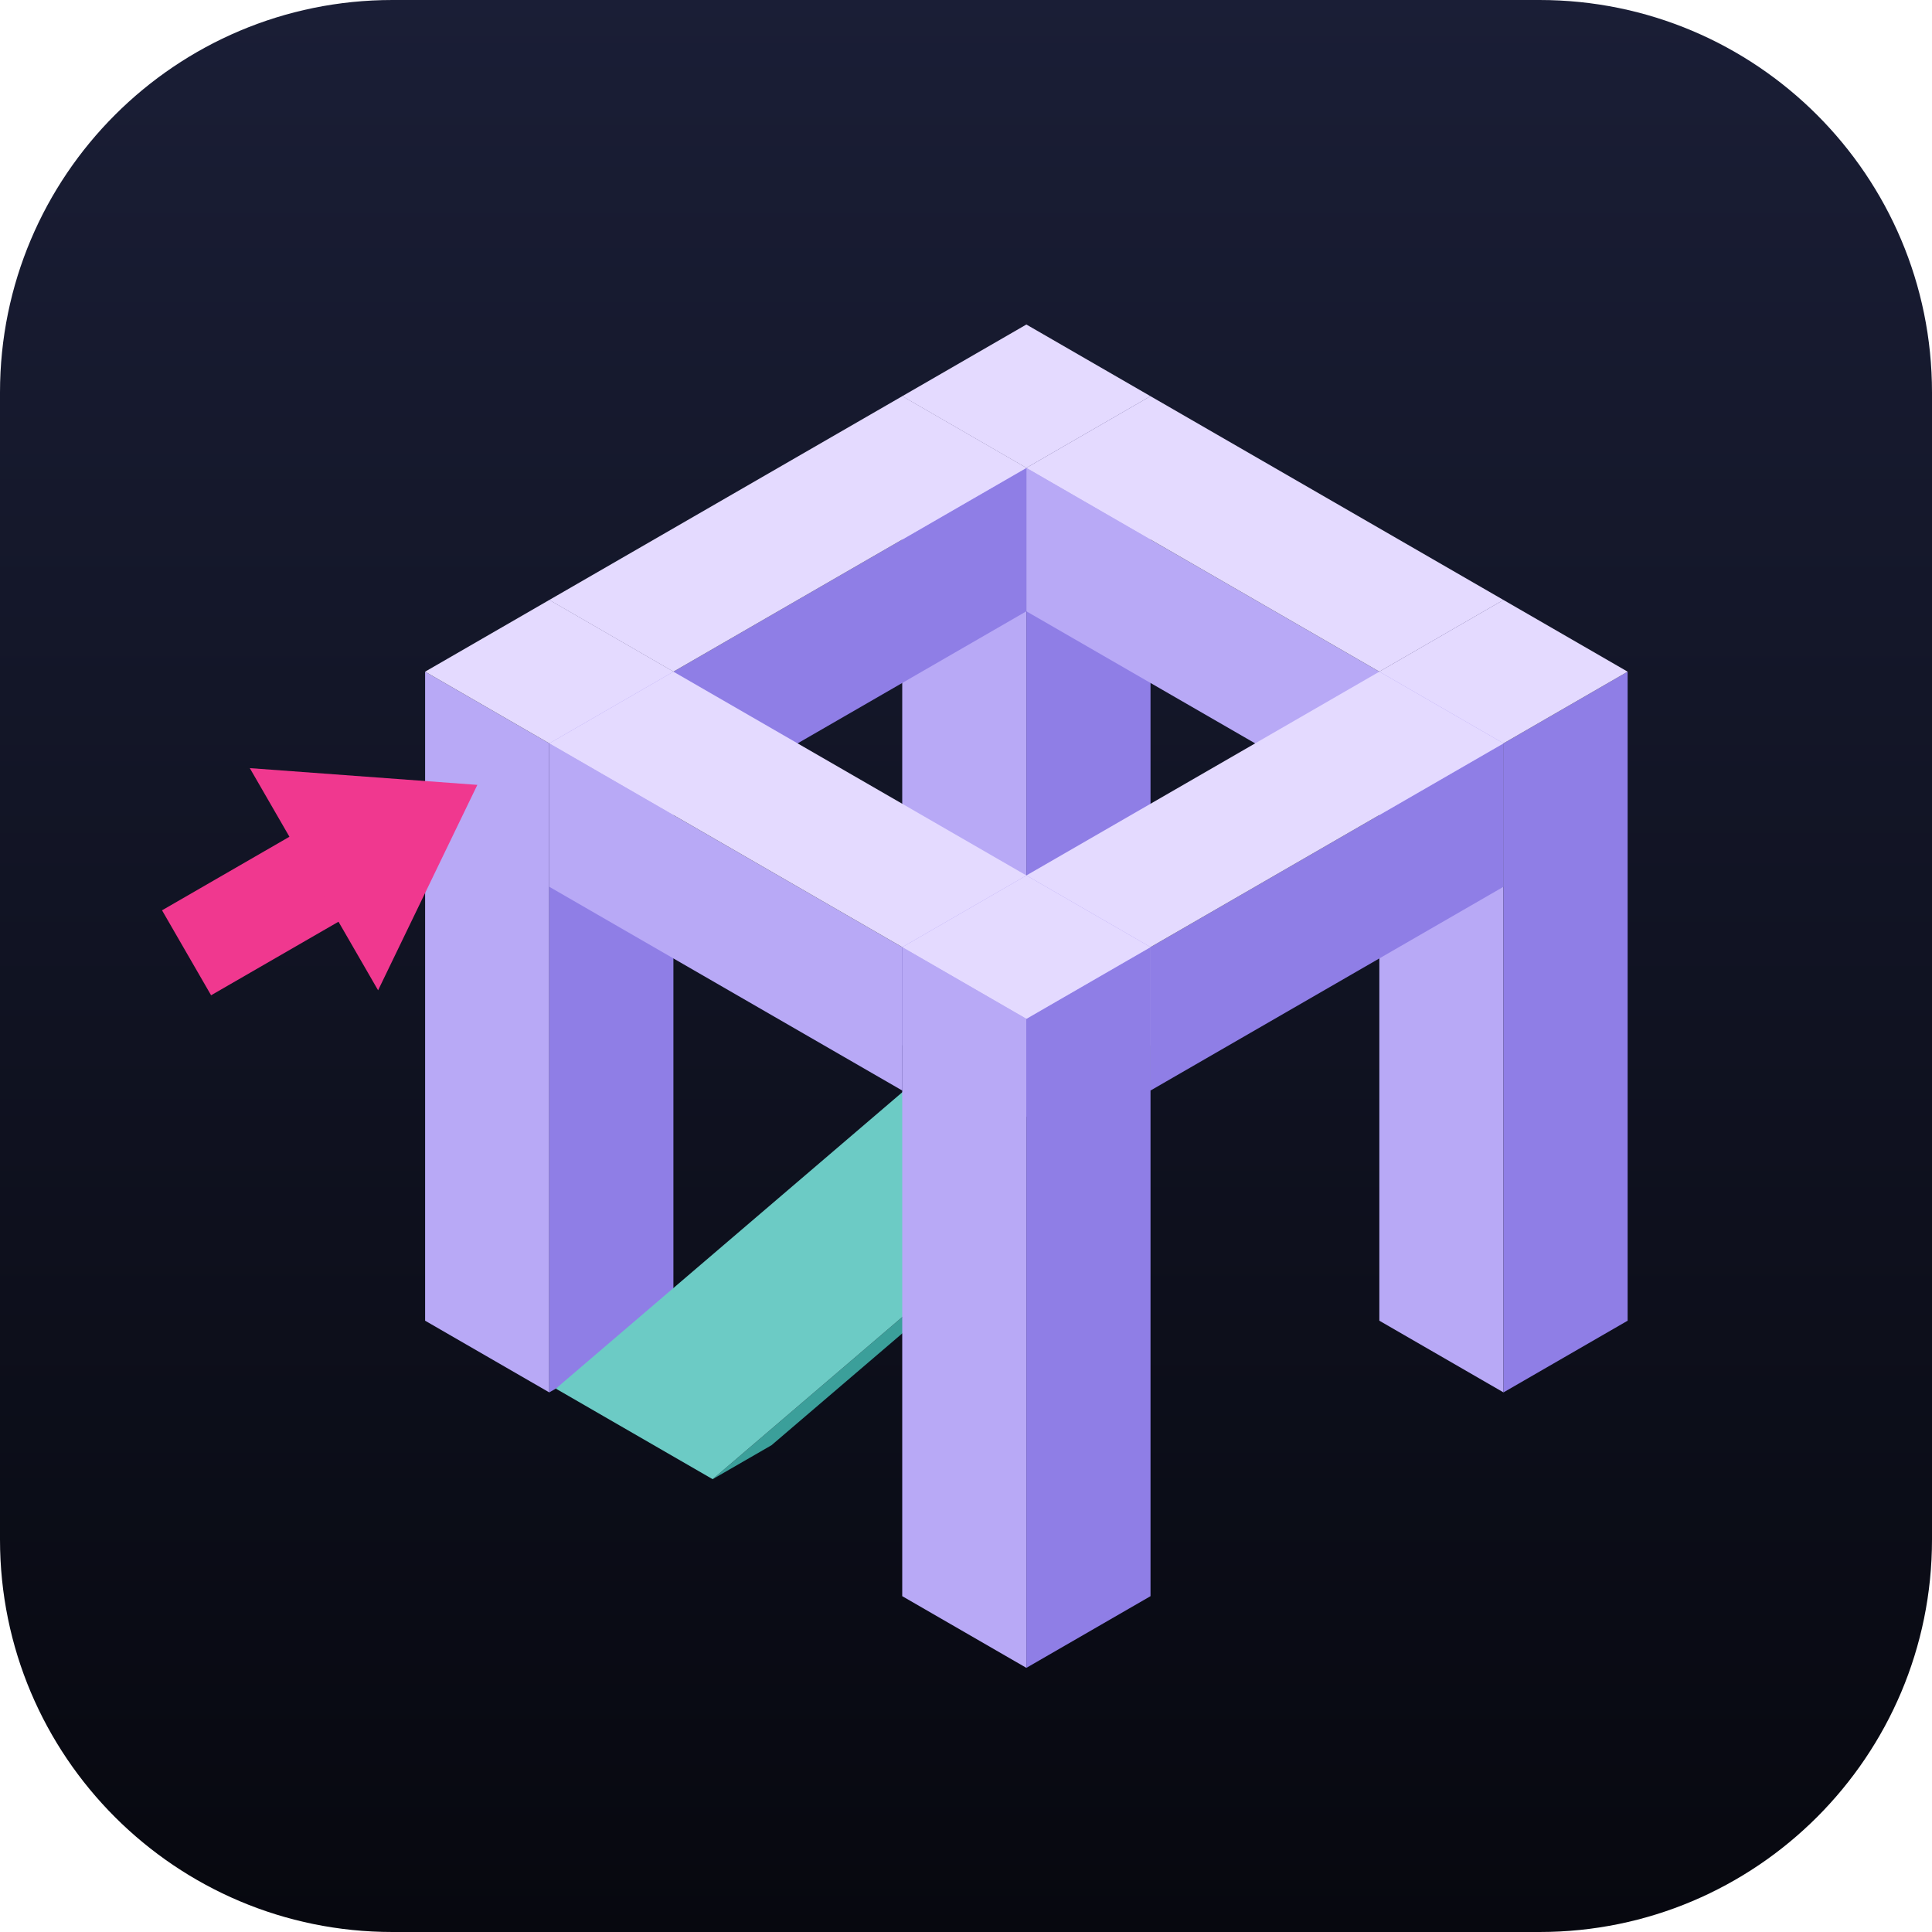
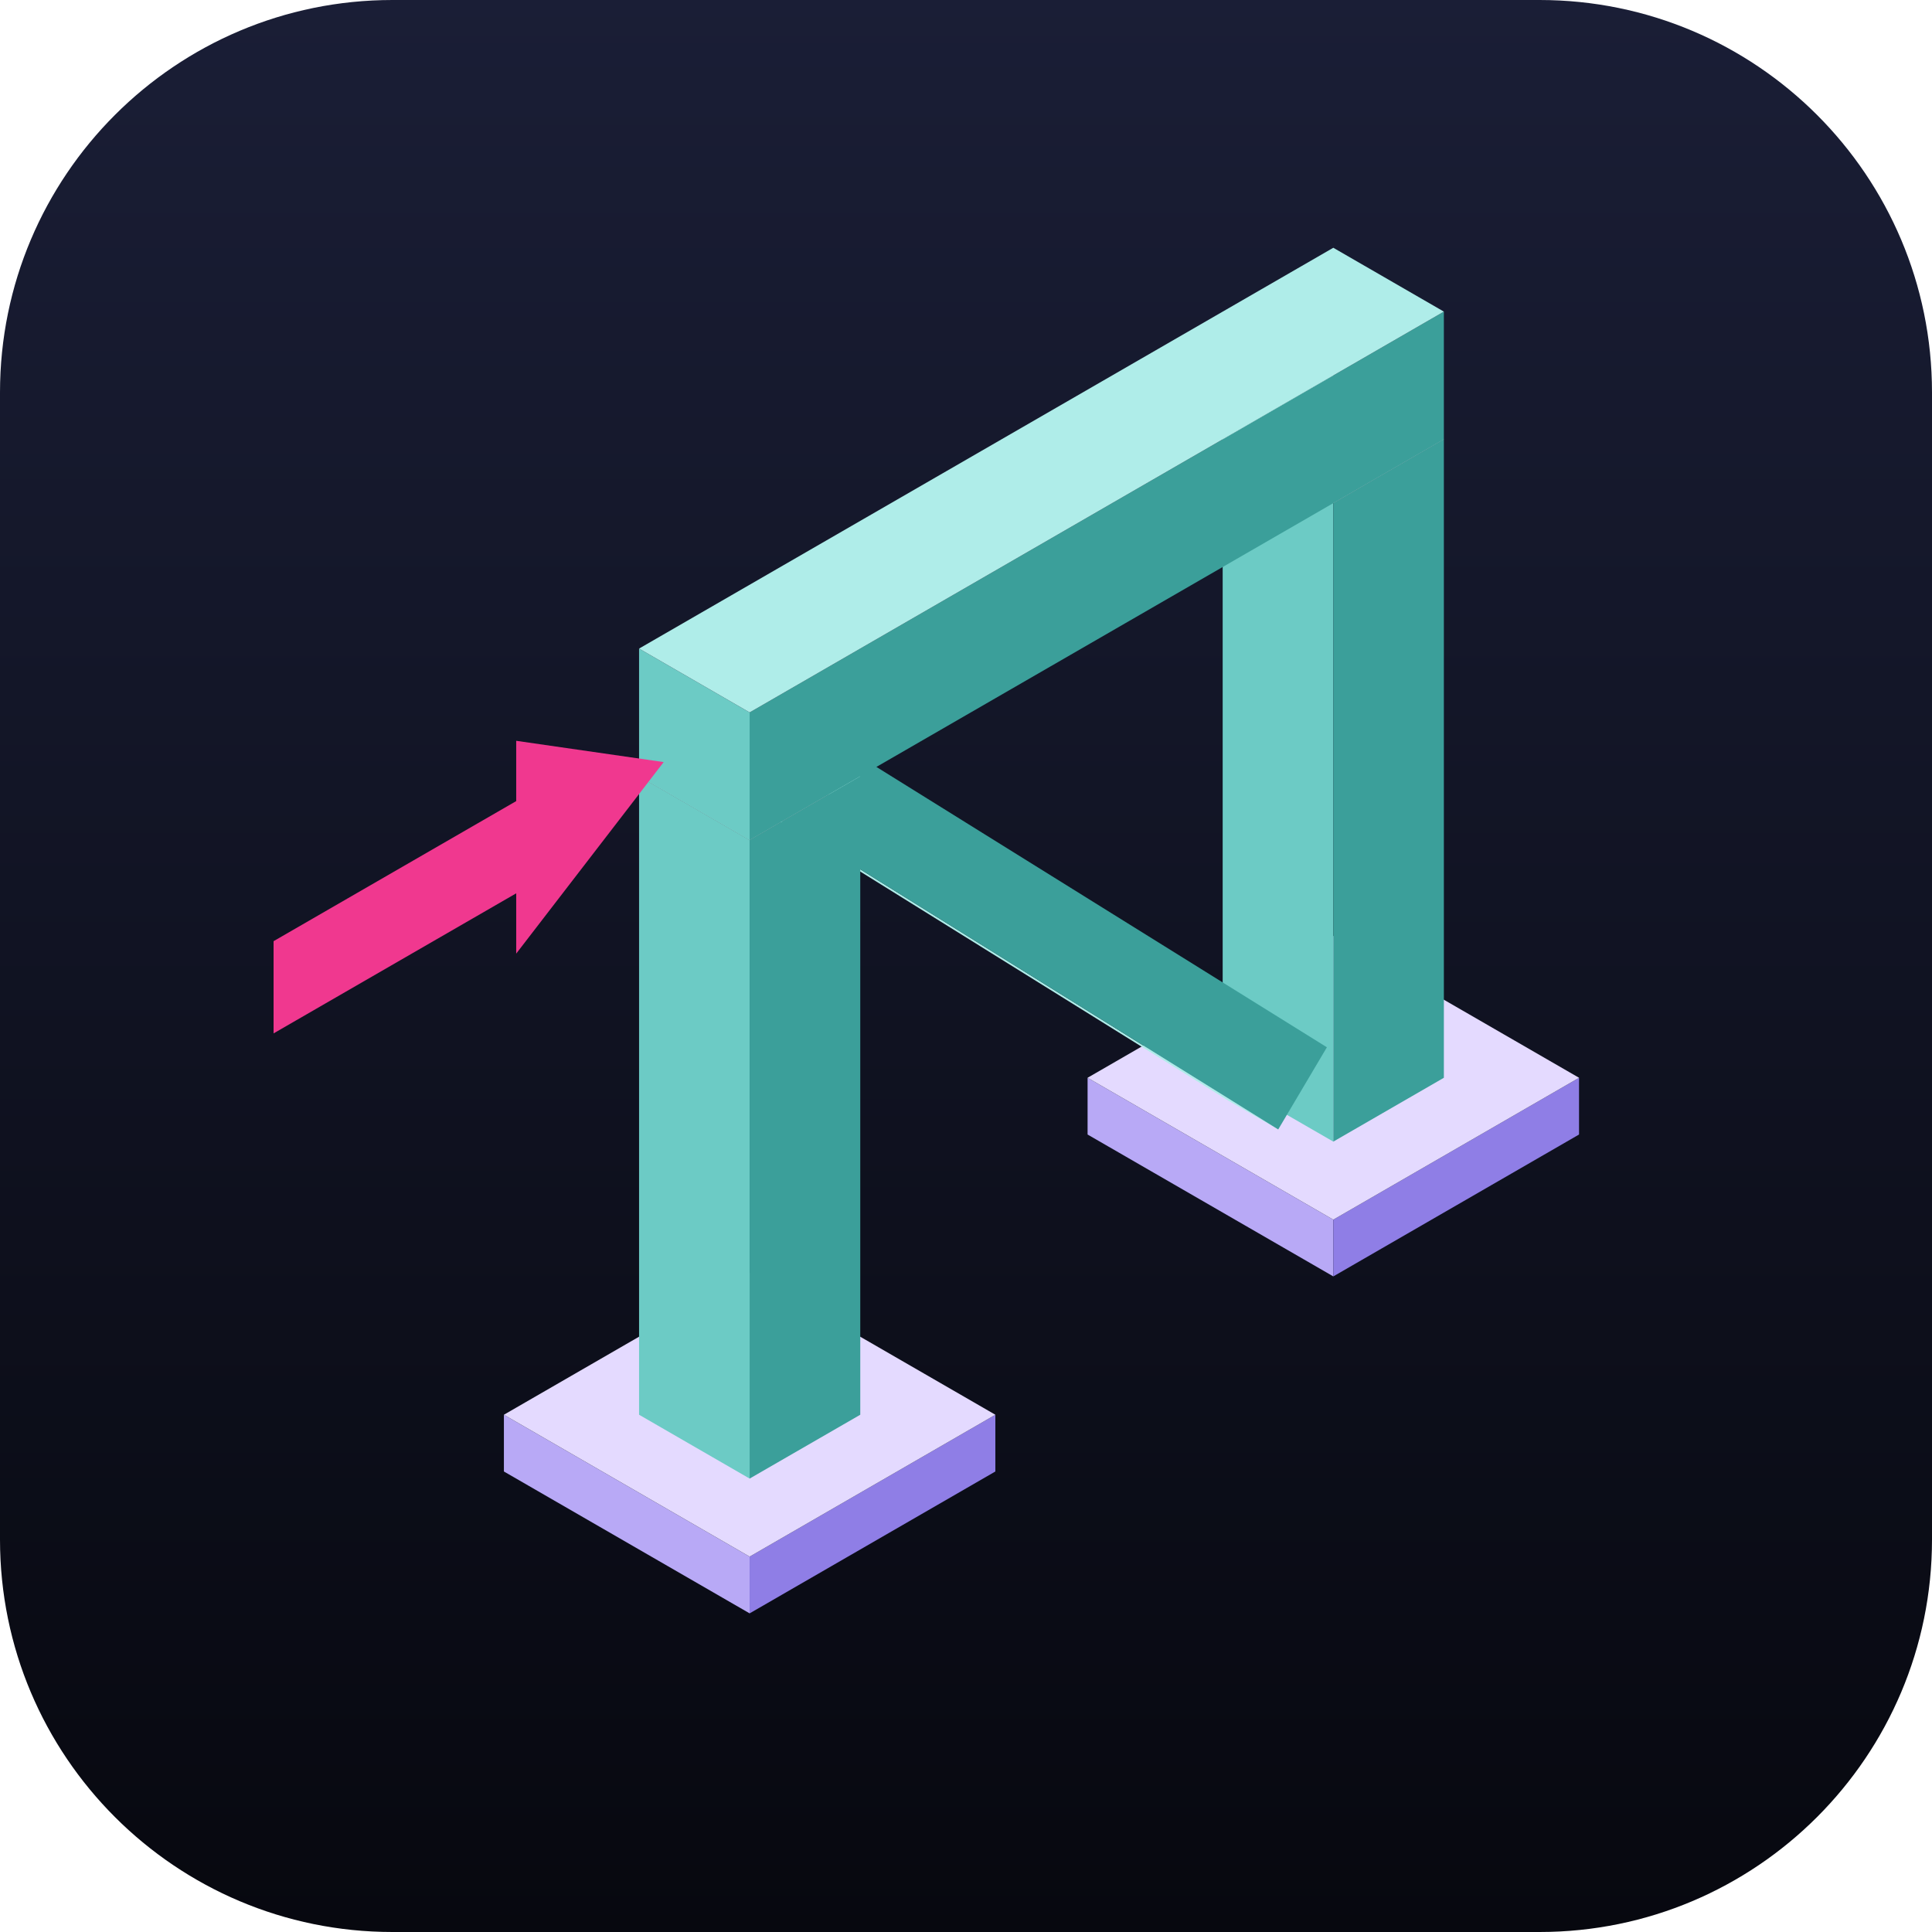
- <svg xmlns="http://www.w3.org/2000/svg" viewBox="0 0 256 256" width="256" height="256">
+ <svg xmlns="http://www.w3.org/2000/svg" viewBox="0 0 256 256" width="256" height="256" role="img" aria-label="StruTrix Studio">
  <defs>
    <linearGradient id="plate" x1="0" y1="0" x2="0" y2="1">
      <stop offset="0" stop-color="#1A1E36" />
      <stop offset="1" stop-color="#07080F" />
    </linearGradient>
    <clipPath id="plateClip">
      <rect width="256" height="256" rx="52" ry="52" />
    </clipPath>
  </defs>
  <rect width="256" height="256" rx="52" ry="52" fill="url(#plate)" />
-   <polygon points="119.55,138.5 136,148 136,62 119.55,52.5" fill="#B8A9F6" />
-   <polygon points="152.45,138.5 136,148 136,62 152.45,52.5" fill="#8F7EE6" />
-   <polygon points="136,43 152.45,52.5 136,62 119.55,52.5" fill="#E4DAFF" />
-   <polygon points="136,81 182.77,108 182.77,89 136,62" fill="#B8A9F6" />
-   <polygon points="199.22,98.5 182.77,108 182.77,89 199.22,79.5" fill="#8F7EE6" />
-   <polygon points="152.45,52.5 199.22,79.5 182.77,89 136,62" fill="#E4DAFF" />
-   <polygon points="72.78,98.5 89.23,108 89.23,89 72.78,79.5" fill="#B8A9F6" />
-   <polygon points="136,81 89.23,108 89.23,89 136,62" fill="#8F7EE6" />
-   <polygon points="119.55,52.5 136,62 89.23,89 72.78,79.5" fill="#E4DAFF" />
-   <polygon points="182.77,175 199.22,184.5 199.22,98.5 182.77,89" fill="#B8A9F6" />
-   <polygon points="215.67,175 199.22,184.5 199.22,98.5 215.67,89" fill="#8F7EE6" />
-   <polygon points="199.22,79.5 215.67,89 199.22,98.5 182.77,89" fill="#E4DAFF" />
-   <polygon points="56.33,175 72.78,184.5 72.78,98.5 56.33,89" fill="#B8A9F6" />
-   <polygon points="89.23,175 72.78,184.5 72.78,98.5 89.23,89" fill="#8F7EE6" />
-   <polygon points="72.78,79.5 89.23,89 72.78,98.5 56.33,89" fill="#E4DAFF" />
-   <polygon points="94.43,196 120.41,173.78 128.21,169.28 102.23,191.5" fill="#3B9F9A" />
-   <polygon points="73.65,184 94.43,196 120.41,173.78 120.41,144" fill="#6CCBC5" />
-   <polygon points="72.78,117.5 119.55,144.5 119.55,125.5 72.78,98.5" fill="#B8A9F6" />
-   <polygon points="136,135 119.55,144.5 119.55,125.5 136,116" fill="#8F7EE6" />
-   <polygon points="89.23,89 136,116 119.55,125.5 72.78,98.5" fill="#E4DAFF" />
-   <polygon points="136,135 152.45,144.5 152.45,125.5 136,116" fill="#B8A9F6" />
-   <polygon points="199.22,117.5 152.45,144.5 152.45,125.5 199.22,98.5" fill="#8F7EE6" />
-   <polygon points="182.77,89 199.22,98.5 152.45,125.5 136,116" fill="#E4DAFF" />
-   <polygon points="119.55,211.5 136,221 136,135 119.55,125.5" fill="#B8A9F6" />
-   <polygon points="152.45,211.5 136,221 136,135 152.45,125.5" fill="#8F7EE6" />
-   <polygon points="136,116 152.45,125.5 136,135 119.55,125.5" fill="#E4DAFF" />
-   <line x1="24.72" y1="126.25" x2="42.04" y2="116.25" stroke="#F0388F" stroke-width="13" />
-   <polygon points="63.25,104 50.1,131.22 33.1,101.78" fill="#F0388F" />
+   <path d="M144.11,142.81 L176.67,161.61 L176.67,169.13 L144.11,150.33 Z" fill="#B8A9F6" />
+   <path d="M209.23,142.81 L176.67,161.61 L176.67,169.13 L209.23,150.33 Z" fill="#8F7EE6" />
+   <path d="M176.67,124.01 L209.23,142.81 L176.67,161.61 L144.11,142.81 Z" fill="#E4DAFF" />
+   <path d="M162.01,58.21 L176.67,66.67 L176.67,151.27 L162.01,142.81 Z" fill="#6CCBC5" />
+   <path d="M191.32,58.21 L176.67,66.67 L176.67,151.27 L191.32,142.81 Z" fill="#3B9F9A" />
+   <path d="M176.67,49.75 L191.32,58.21 L176.67,66.67 L162.01,58.21 Z" fill="#AFEDE9" />
+   <path d="M162.86,145.9 L100.18,106.89 L106.69,110.65 L169.37,149.66 Z" fill="#AFEDE9" />
+   <path d="M175.82,138.77 L113.14,99.76 L106.69,110.65 L169.37,149.66 Z" fill="#3B9F9A" />
+   <path d="M66.77,187.46 L99.33,206.26 L99.33,213.78 L66.77,194.98 Z" fill="#B8A9F6" />
+   <path d="M131.89,187.46 L99.33,206.26 L99.33,213.78 L131.89,194.98 Z" fill="#8F7EE6" />
+   <path d="M99.33,168.66 L131.89,187.46 L99.33,206.26 L66.77,187.46 Z" fill="#E4DAFF" />
+   <path d="M84.68,102.86 L99.33,111.32 L99.33,195.92 L84.68,187.46 Z" fill="#6CCBC5" />
+   <path d="M113.99,102.86 L99.33,111.32 L99.33,195.92 L113.99,187.46 Z" fill="#3B9F9A" />
+   <path d="M99.33,94.4 L113.99,102.86 L99.33,111.32 L84.68,102.86 Z" fill="#AFEDE9" />
+   <path d="M84.68,85.94 L99.33,94.4 L99.33,111.32 L84.68,102.86 Z" fill="#6CCBC5" />
+   <path d="M191.32,41.29 L99.33,94.4 L99.33,111.32 L191.32,58.21 Z" fill="#3B9F9A" />
+   <path d="M176.67,32.83 L191.32,41.29 L99.33,94.4 L84.68,85.94 Z" fill="#AFEDE9" />
+   <path d="M36.25,124.71 L68.4,106.15 L68.4,98.16 L87.94,100.98 L68.4,126.36 L68.4,118.37 L36.25,136.93 Z" fill="#F0388F" />
</svg>
